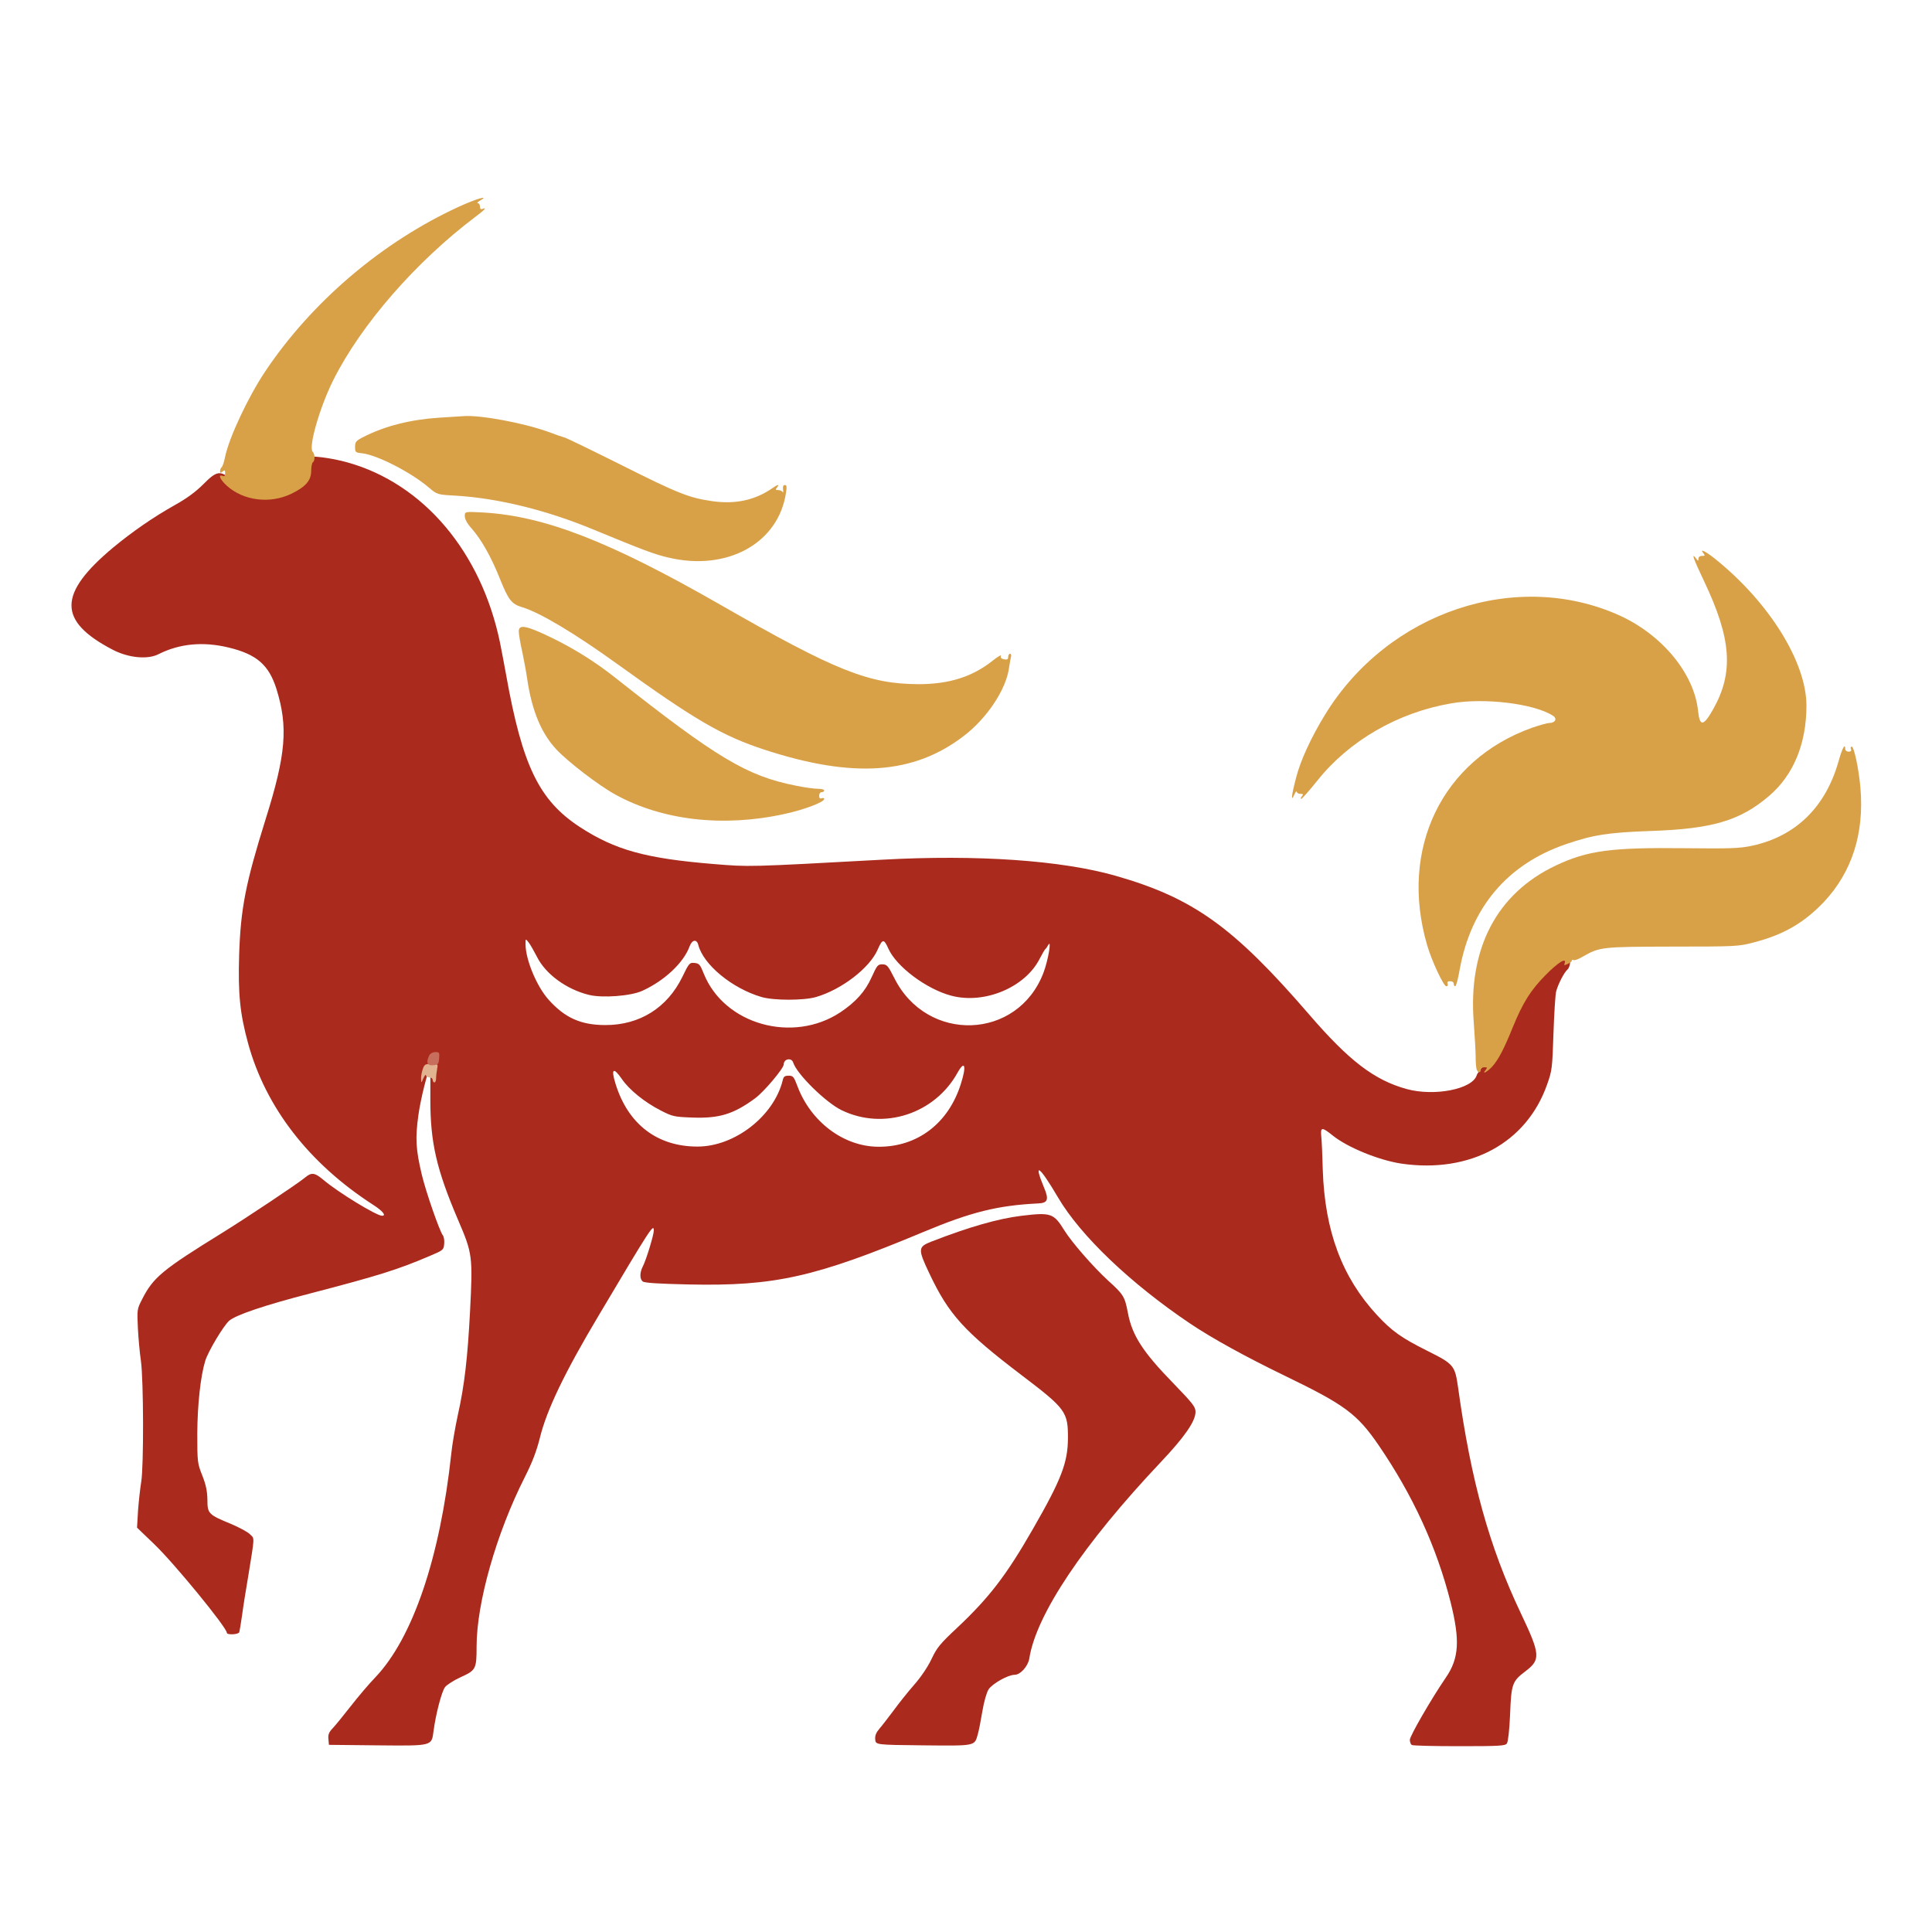
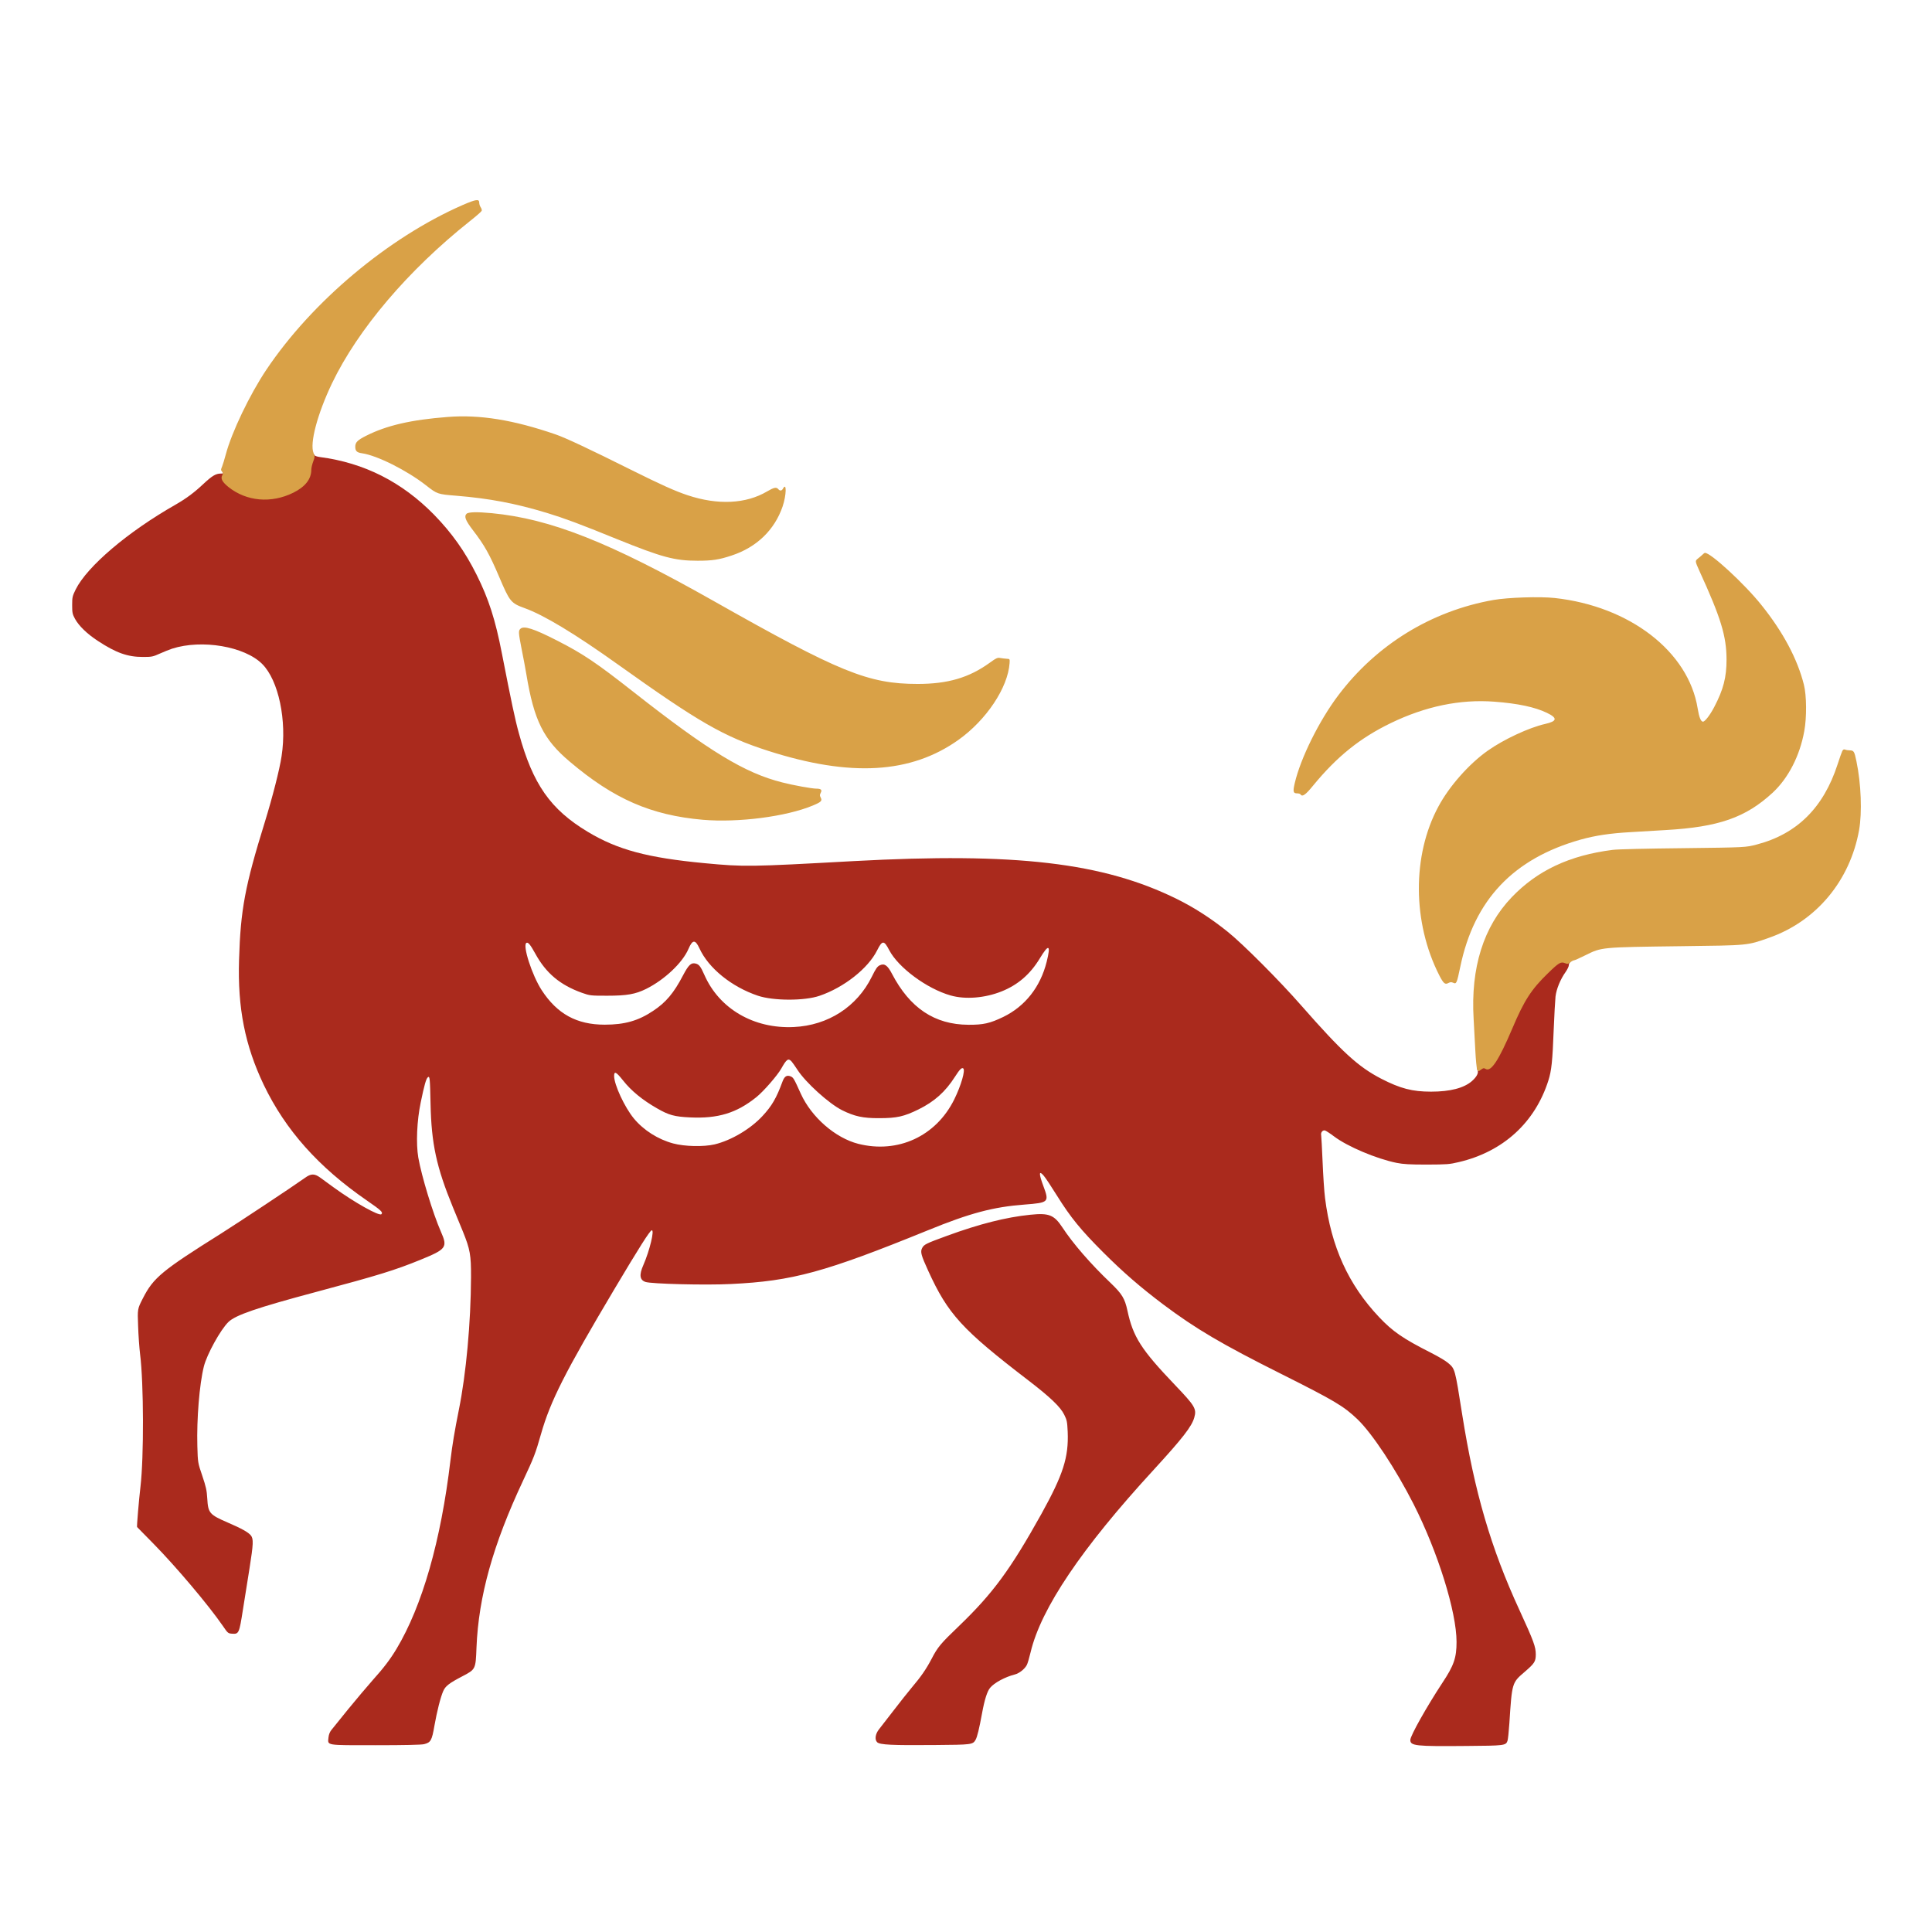
- <svg xmlns="http://www.w3.org/2000/svg" width="120" height="120" viewBox="202.6 -108.4 1144.8 1144.8">
-   <g transform="translate(0,952) scale(0.1,-0.1)" fill="#AA2A1D">
-     <path d="M3848 7894 c-5 -4 -8 -26 -8 -50 0 -57 -33 -95 -117 -135 -117 -56 -230 -38 -326 51 -65 59 -87 55 -167 -26 -44 -44 -97 -83 -165 -121 -132 -74 -254 -159 -368 -253 -328 -274 -330 -435 -5 -605 93 -49 208 -61 274 -27 123 62 263 76 415 39 166 -40 238 -103 283 -245 70 -225 57 -387 -64 -772 -119 -381 -148 -529 -157 -805 -7 -230 5 -348 53 -523 104 -380 361 -712 741 -957 56 -36 80 -65 53 -65 -33 0 -261 139 -348 213 -51 43 -70 46 -109 13 -40 -34 -351 -241 -490 -327 -356 -220 -409 -264 -475 -394 -30 -58 -30 -61 -25 -170 3 -60 11 -148 18 -195 16 -115 17 -625 2 -715 -6 -38 -15 -116 -19 -171 l-6 -102 102 -98 c119 -114 430 -494 430 -525 0 -14 70 -11 74 4 2 6 9 50 16 97 6 47 23 153 37 235 39 241 38 220 11 247 -13 14 -64 41 -113 62 -134 55 -140 61 -140 143 -1 51 -8 87 -30 143 -29 73 -30 79 -30 250 1 169 19 338 47 430 17 56 108 208 142 238 39 34 210 92 481 162 403 105 519 141 710 223 78 33 80 35 83 71 2 21 -2 43 -8 50 -19 24 -101 259 -125 361 -35 148 -39 213 -20 350 13 97 58 275 69 275 2 0 3 -82 2 -182 0 -254 36 -412 164 -712 86 -200 88 -215 71 -546 -14 -269 -33 -437 -72 -610 -16 -74 -34 -178 -39 -230 -66 -614 -228 -1092 -450 -1325 -37 -38 -102 -115 -145 -170 -43 -55 -91 -114 -107 -131 -23 -24 -29 -39 -26 -65 l3 -34 287 -3 c329 -3 321 -5 333 85 13 99 48 234 68 260 11 14 53 41 93 59 90 41 94 48 94 182 0 258 117 670 285 1002 46 91 70 155 90 234 40 164 146 386 349 726 310 522 326 546 326 502 0 -26 -45 -173 -64 -210 -20 -38 -20 -76 -2 -91 10 -9 95 -14 273 -18 508 -11 750 43 1393 312 280 117 437 156 675 168 60 2 68 22 37 95 -65 156 -27 128 83 -59 134 -228 431 -511 785 -749 130 -87 322 -193 559 -308 356 -172 429 -226 557 -413 202 -296 342 -600 425 -927 57 -227 51 -334 -28 -449 -87 -127 -213 -346 -213 -368 0 -13 5 -27 12 -31 7 -4 133 -7 282 -7 236 0 271 2 281 16 7 10 15 79 19 173 7 181 13 196 91 255 91 69 89 99 -28 345 -186 392 -294 780 -371 1335 -19 133 -25 140 -183 219 -154 77 -210 117 -298 212 -207 224 -309 497 -321 861 -2 84 -6 173 -9 199 -5 55 4 55 70 2 88 -70 272 -145 405 -165 407 -59 741 122 863 468 30 84 31 97 38 303 4 118 11 231 16 250 13 46 48 113 67 129 9 8 16 29 16 47 0 34 0 34 -47 34 -45 0 -49 -3 -128 -83 -89 -90 -135 -163 -195 -310 -56 -137 -85 -191 -134 -246 -24 -27 -47 -58 -50 -69 -26 -82 -251 -126 -415 -81 -192 53 -341 167 -578 442 -448 519 -686 690 -1148 822 -320 91 -817 126 -1380 95 -806 -44 -788 -43 -998 -26 -404 33 -586 83 -796 220 -241 158 -340 363 -436 901 -9 50 -25 135 -36 190 -111 538 -453 943 -904 1069 -95 27 -225 43 -237 30z m1360 -2960 c51 -102 174 -192 307 -225 80 -20 250 -7 317 24 132 60 245 167 280 263 15 41 43 45 52 8 30 -116 200 -257 375 -308 73 -21 249 -21 322 0 151 44 317 171 365 280 29 66 37 67 64 7 47 -106 225 -240 373 -279 196 -52 437 49 523 218 15 29 30 55 34 58 4 3 11 13 17 24 22 41 0 -91 -28 -164 -152 -400 -691 -419 -884 -31 -37 73 -43 80 -70 81 -28 0 -32 -6 -64 -76 -38 -85 -94 -147 -185 -208 -282 -187 -689 -73 -810 229 -21 53 -27 60 -54 63 -30 3 -33 0 -73 -83 -89 -182 -252 -285 -455 -285 -145 0 -240 42 -337 150 -71 79 -137 238 -137 330 0 33 0 33 19 9 10 -13 32 -52 49 -85z m1518 -626 c21 -68 194 -238 288 -283 249 -120 551 -21 686 223 43 77 54 41 20 -65 -73 -235 -258 -376 -490 -374 -205 1 -401 148 -480 362 -20 53 -25 59 -51 59 -23 0 -30 -5 -35 -27 -52 -212 -284 -393 -505 -393 -238 0 -411 132 -485 370 -29 92 -14 104 37 30 43 -63 134 -137 230 -186 70 -36 80 -38 187 -42 160 -6 244 20 371 113 54 39 171 179 171 202 0 33 46 42 56 11z" />
-     <path d="M8080 3400 c-140 -17 -311 -66 -535 -153 -80 -31 -81 -44 -12 -189 115 -243 205 -343 547 -603 262 -199 275 -217 274 -375 -1 -143 -39 -243 -207 -535 -158 -276 -260 -408 -449 -586 -103 -96 -121 -119 -153 -187 -22 -46 -63 -107 -103 -152 -36 -41 -90 -109 -120 -150 -31 -41 -68 -90 -84 -108 -21 -25 -28 -42 -26 -65 3 -32 3 -32 285 -35 313 -3 303 -5 323 66 6 20 18 81 27 136 10 59 25 111 37 130 23 34 115 86 154 86 34 0 79 50 87 96 40 260 321 679 778 1163 143 151 207 244 207 299 0 30 -16 50 -133 171 -181 186 -243 283 -268 417 -18 95 -26 108 -117 190 -88 81 -214 225 -259 297 -63 102 -79 108 -253 87z" />
+ <svg xmlns="http://www.w3.org/2000/svg" width="120" height="120" viewBox="0 0 2048 2048">
+   <g transform="translate(0,2048) scale(0.1,-0.1)" fill="#AA2A1D" stroke="none">
+     <path d="M3303 15653 c-3 -10 -12 -33 -19 -52 -8 -18 -14 -49 -14 -69 0 -100 -63 -182 -191 -245 -228 -112 -462 -85 -642 74 -43 37 -47 45 -47 85 0 38 -3 44 -21 44 -18 0 -19 -2 -9 -15 11 -13 8 -15 -19 -15 -53 0 -92 -23 -186 -111 -99 -93 -182 -154 -295 -219 -506 -288 -936 -654 -1058 -899 -34 -70 -37 -81 -37 -165 0 -82 3 -96 30 -146 42 -76 129 -160 244 -235 192 -126 314 -169 476 -169 93 0 105 2 180 36 44 20 103 43 130 52 315 101 769 24 955 -163 173 -173 263 -600 205 -976 -21 -142 -96 -434 -178 -700 -210 -678 -257 -926 -273 -1460 -16 -510 63 -908 262 -1325 230 -479 580 -872 1092 -1225 152 -105 175 -126 155 -146 -23 -23 -287 125 -506 284 -55 40 -119 87 -144 105 -60 43 -97 42 -159 -3 -135 -96 -696 -468 -889 -590 -628 -394 -719 -469 -830 -687 -58 -113 -58 -113 -51 -293 3 -99 13 -234 21 -300 39 -309 41 -1090 4 -1405 -17 -144 -40 -421 -36 -427 1 -1 79 -80 172 -175 242 -246 587 -655 737 -873 53 -78 56 -80 99 -83 71 -5 75 4 114 254 19 121 50 318 70 439 41 258 43 312 15 348 -27 34 -98 74 -245 137 -196 85 -209 101 -218 257 -5 86 -14 124 -53 240 -47 138 -47 138 -52 313 -8 287 22 657 69 845 32 128 177 391 261 472 76 73 300 150 933 319 655 175 834 230 1105 341 272 111 287 131 214 296 -85 194 -205 588 -240 787 -25 148 -15 390 26 585 38 184 57 250 75 265 21 17 23 -4 29 -280 9 -425 62 -670 236 -1095 34 -82 82 -199 107 -260 76 -188 87 -248 86 -485 -2 -480 -52 -1025 -129 -1405 -44 -220 -69 -368 -89 -535 -101 -853 -299 -1544 -572 -1999 -68 -113 -136 -202 -252 -331 -56 -63 -173 -202 -260 -308 -86 -107 -167 -207 -180 -223 -15 -19 -26 -47 -29 -77 -8 -87 -37 -82 499 -82 308 0 485 4 514 11 71 18 83 38 110 195 27 153 65 304 94 369 23 52 63 83 199 154 145 76 144 74 153 307 22 542 175 1090 494 1769 116 248 130 284 190 494 100 351 255 656 775 1531 265 445 377 622 398 628 33 10 -21 -215 -89 -370 -45 -102 -38 -156 23 -177 61 -21 636 -36 907 -22 652 31 995 125 2086 569 448 183 694 248 1025 273 258 20 264 25 200 197 -49 131 -48 170 3 110 18 -20 81 -115 140 -210 146 -234 253 -365 491 -603 212 -212 396 -371 636 -552 347 -260 620 -421 1255 -739 564 -283 658 -339 804 -478 155 -148 406 -527 596 -901 257 -507 455 -1141 455 -1460 0 -169 -28 -250 -151 -435 -165 -251 -339 -560 -339 -604 0 -63 53 -69 595 -64 406 3 417 5 435 54 5 13 14 97 20 187 28 432 27 429 164 546 103 89 115 108 116 182 0 82 -21 140 -173 471 -303 657 -477 1254 -607 2073 -78 492 -75 484 -152 549 -24 21 -104 68 -179 106 -298 151 -405 225 -550 378 -326 345 -508 746 -573 1262 -9 69 -20 242 -26 385 -6 143 -13 269 -15 281 -7 30 17 58 42 50 11 -4 53 -31 94 -62 143 -108 448 -237 664 -281 72 -14 136 -18 320 -18 214 1 238 2 342 27 469 111 806 420 947 866 33 105 43 201 56 540 6 151 15 307 19 347 9 80 52 185 108 263 18 26 33 57 33 69 0 12 5 25 11 29 20 12 -32 33 -82 34 -58 0 -91 -23 -220 -156 -155 -161 -218 -262 -339 -549 -83 -195 -135 -300 -185 -367 -32 -44 -39 -48 -78 -48 -56 0 -91 -23 -76 -51 16 -30 -5 -72 -58 -119 -85 -74 -231 -112 -433 -112 -199 0 -326 33 -530 138 -243 126 -414 283 -845 774 -232 265 -619 653 -780 782 -176 142 -357 258 -539 348 -784 387 -1709 495 -3426 402 -1110 -61 -1157 -62 -1582 -22 -603 57 -921 142 -1237 332 -396 238 -583 505 -730 1043 -41 147 -81 338 -180 845 -70 362 -141 582 -269 838 -124 248 -263 443 -451 636 -340 347 -741 550 -1209 611 -31 4 -56 13 -59 21 -7 19 -22 18 -30 -3z m4111 -5225 c96 -211 341 -409 620 -503 164 -55 493 -56 653 -1 259 88 515 290 611 482 54 108 73 109 128 2 97 -185 398 -408 650 -480 157 -45 365 -28 542 43 172 69 303 182 404 349 96 159 119 148 73 -36 -67 -267 -228 -471 -460 -584 -141 -68 -212 -84 -370 -83 -358 2 -620 177 -810 541 -47 90 -80 113 -130 89 -25 -12 -42 -36 -83 -120 -157 -319 -464 -517 -828 -534 -423 -20 -789 193 -947 552 -40 91 -57 112 -93 121 -48 12 -75 -14 -134 -126 -98 -188 -182 -287 -317 -376 -157 -105 -301 -146 -513 -146 -297 0 -504 114 -668 366 -102 157 -205 475 -162 501 18 11 42 -19 95 -115 113 -206 262 -331 493 -414 85 -30 91 -31 267 -31 211 0 300 16 414 72 195 97 386 277 449 424 43 100 72 102 116 7z m977 -1200 c11 -13 39 -52 62 -88 86 -134 334 -359 474 -429 131 -65 221 -85 393 -84 187 0 262 17 417 93 168 83 284 186 386 346 50 78 71 99 87 89 26 -16 -21 -180 -95 -330 -193 -390 -597 -576 -1017 -470 -243 62 -496 282 -609 531 -73 162 -79 172 -108 184 -41 17 -66 0 -87 -57 -63 -172 -112 -257 -212 -364 -126 -136 -331 -258 -507 -300 -116 -27 -316 -23 -439 10 -160 43 -314 140 -417 265 -98 119 -209 358 -209 450 0 56 22 44 96 -49 84 -107 206 -207 359 -294 125 -72 183 -88 350 -96 296 -14 493 46 703 215 76 61 223 230 264 303 56 100 74 113 109 75z M10920 7603 c-256 -26 -540 -98 -881 -223 -225 -82 -244 -92 -264 -130 -21 -40 -11 -76 64 -240 210 -461 358 -623 1065 -1165 228 -175 337 -279 377 -361 29 -58 32 -75 37 -182 11 -271 -48 -453 -278 -869 -328 -589 -514 -843 -874 -1189 -196 -188 -225 -222 -291 -349 -56 -107 -113 -190 -211 -305 -39 -47 -127 -157 -194 -245 -68 -88 -136 -176 -152 -196 -39 -49 -48 -109 -20 -137 28 -28 158 -34 612 -30 393 3 402 4 432 56 17 31 38 116 68 280 27 147 55 234 86 271 44 53 159 115 262 141 47 12 105 58 127 101 8 15 26 76 40 135 110 463 539 1101 1305 1934 306 334 403 458 430 554 26 92 8 122 -206 346 -358 375 -443 508 -503 788 -28 129 -57 176 -180 294 -209 199 -397 416 -508 585 -89 135 -143 157 -343 136z" />
  </g>
-   <g transform="translate(0,952) scale(0.1,-0.1)" fill="#D9A147">
-     <path d="M4749 9381 c-457 -209 -875 -564 -1153 -980 -101 -152 -212 -389 -236 -503 -6 -32 -16 -60 -21 -63 -5 -4 -9 -13 -9 -22 0 -13 3 -13 15 -3 13 10 15 9 15 -10 0 -16 -4 -20 -15 -16 -29 11 -15 -22 26 -59 98 -88 254 -108 381 -47 86 42 118 79 118 137 0 24 5 47 10 50 13 8 13 48 -1 62 -27 27 43 268 123 427 165 328 488 699 842 966 56 42 69 57 41 46 -10 -4 -15 1 -15 14 0 11 -6 20 -12 20 -7 1 -2 7 12 15 61 35 -20 12 -121 -34z" />
-     <path d="M4628 8129 c-169 -11 -321 -49 -448 -114 -45 -23 -50 -29 -50 -59 0 -32 2 -34 43 -38 89 -11 287 -112 393 -202 51 -43 51 -43 160 -49 252 -15 540 -86 819 -202 291 -120 357 -145 438 -164 351 -85 658 84 701 387 5 32 3 42 -7 42 -10 0 -13 -9 -11 -27 2 -16 1 -22 -2 -15 -3 6 -15 12 -26 12 -17 0 -18 3 -8 15 17 21 4 19 -28 -4 -101 -70 -217 -96 -353 -77 -140 20 -203 45 -538 213 -168 84 -319 157 -335 163 -17 5 -62 20 -101 35 -146 53 -409 102 -505 93 -8 0 -72 -5 -142 -9z" />
-     <path d="M4780 7546 c0 -18 14 -44 41 -74 58 -66 116 -169 167 -297 51 -127 69 -150 132 -169 106 -32 312 -155 570 -341 452 -326 617 -422 865 -503 526 -172 886 -147 1183 82 137 105 250 275 267 403 4 27 9 56 12 66 2 9 0 17 -6 17 -6 0 -11 -8 -11 -19 0 -14 -6 -17 -24 -14 -17 4 -23 10 -19 21 4 8 -18 -4 -48 -28 -120 -96 -259 -140 -439 -140 -297 1 -491 78 -1178 472 -653 374 -1037 523 -1399 545 -113 6 -113 6 -113 -21z" />
-     <path d="M12120 7325 c10 -13 9 -15 -9 -15 -13 0 -21 -6 -21 -17 0 -15 -2 -14 -15 3 -30 39 -13 -7 49 -137 162 -341 176 -540 53 -758 -57 -101 -79 -104 -89 -11 -22 220 -210 450 -463 566 -612 278 -1374 23 -1747 -586 -83 -135 -146 -272 -172 -374 -28 -107 -32 -149 -11 -101 8 17 14 24 15 18 0 -7 10 -13 21 -13 18 0 19 -2 9 -15 -7 -8 -8 -15 -4 -15 5 0 49 50 98 111 187 234 475 401 790 455 196 35 492 -1 604 -73 27 -17 14 -43 -22 -43 -12 0 -57 -13 -101 -28 -534 -190 -789 -717 -623 -1287 27 -94 98 -245 114 -245 8 0 11 6 8 15 -4 10 0 15 15 15 12 0 21 -6 21 -15 0 -8 4 -15 9 -15 5 0 17 44 26 97 67 371 283 626 630 745 161 55 250 69 500 78 367 12 532 61 704 208 144 123 221 309 221 535 0 258 -222 614 -543 871 -57 45 -93 62 -67 31z" />
-     <path d="M5100 6863 c0 -16 9 -71 21 -123 11 -52 24 -124 29 -160 28 -188 83 -320 172 -416 70 -75 253 -215 350 -268 279 -154 641 -195 1003 -115 116 25 235 70 235 89 0 5 -7 7 -15 4 -10 -4 -15 0 -15 15 0 12 6 21 15 21 8 0 15 5 15 10 0 6 -17 10 -37 10 -21 0 -81 8 -133 19 -288 57 -467 164 -1068 639 -117 93 -243 172 -379 238 -149 72 -193 80 -193 37z" />
-     <path d="M12922 6099 c-76 -275 -253 -449 -512 -506 -75 -16 -123 -18 -403 -15 -435 5 -574 -14 -761 -102 -352 -166 -523 -494 -487 -935 6 -80 11 -172 11 -203 0 -31 3 -63 6 -72 8 -20 24 -21 24 -1 0 9 9 15 21 15 18 0 19 -2 9 -15 -27 -32 9 -13 39 20 37 42 69 104 121 232 60 147 106 220 195 310 74 75 126 107 112 68 -5 -12 -2 -12 18 -3 14 6 25 15 25 20 0 5 4 6 10 3 5 -3 29 5 52 19 104 59 109 60 533 61 374 0 394 1 480 24 178 45 301 117 419 241 166 177 239 406 216 675 -10 115 -38 245 -52 245 -6 0 -8 -7 -4 -15 4 -10 -1 -15 -14 -15 -11 0 -20 7 -20 15 0 38 -17 8 -38 -66z" />
-   </g>
-   <g transform="translate(0,952) scale(0.1,-0.1)" fill="#E2B391">
-     <path d="M4531 4269 c-6 -18 -11 -44 -10 -58 1 -26 1 -26 14 4 8 17 14 24 15 18 0 -7 9 -13 20 -13 11 0 20 -7 20 -15 0 -8 5 -15 10 -15 6 0 10 11 10 24 0 13 3 38 6 55 6 31 6 31 -34 31 -36 0 -41 -3 -51 -31z" />
-   </g>
-   <g transform="translate(0,952) scale(0.1,-0.1)" fill="#C76E5C">
-     <path d="M4570 4351 c-21 -41 -13 -63 23 -59 29 3 32 6 35 41 3 34 1 37 -22 37 -15 0 -30 -8 -36 -19z" />
+   <g transform="translate(0,2048) scale(0.1,-0.1)" fill="#D9A147" stroke="none">
+     <path d="M4903 18306 c-788 -345 -1596 -1024 -2080 -1746 -177 -265 -366 -660 -429 -895 -14 -52 -32 -112 -40 -131 -14 -33 -14 -38 0 -52 13 -13 13 -19 1 -42 -18 -34 2 -70 66 -122 191 -153 453 -177 688 -61 127 63 191 145 191 244 0 19 9 57 20 86 18 49 18 54 4 90 -43 102 40 414 196 741 275 572 807 1198 1460 1717 67 53 123 102 126 110 3 8 -1 24 -10 37 -9 12 -16 35 -16 50 0 41 -34 36 -177 -26z M4745 16060 c-388 -30 -647 -90 -863 -199 -92 -46 -116 -70 -116 -116 0 -46 16 -62 72 -70 159 -23 473 -180 677 -339 120 -94 123 -95 323 -111 351 -29 622 -80 962 -183 183 -56 348 -117 738 -276 480 -194 613 -230 857 -230 156 0 228 11 360 55 265 87 455 270 541 520 41 121 44 264 4 189 -13 -24 -33 -26 -50 -5 -20 24 -46 18 -118 -24 -224 -133 -523 -147 -842 -41 -133 44 -284 112 -605 272 -435 217 -690 337 -795 373 -447 154 -804 212 -1145 185z M4945 15033 c-27 -27 -11 -70 68 -173 123 -160 176 -255 278 -494 112 -264 124 -279 269 -332 204 -73 534 -272 985 -594 863 -616 1126 -768 1600 -920 871 -279 1510 -242 2015 117 296 211 524 553 542 813 3 45 3 45 -32 47 -19 1 -49 5 -67 8 -28 6 -42 0 -115 -53 -217 -156 -441 -222 -760 -222 -524 0 -826 123 -2168 882 -1097 620 -1723 868 -2345 928 -159 15 -251 13 -270 -7z M18050 14603 c-8 -8 -30 -27 -49 -42 -34 -27 -34 -27 13 -132 229 -500 287 -692 288 -939 0 -191 -33 -318 -130 -504 -46 -88 -99 -156 -120 -156 -22 0 -41 47 -56 140 -97 603 -720 1084 -1516 1171 -157 17 -495 6 -649 -21 -657 -116 -1239 -473 -1644 -1010 -203 -269 -400 -666 -462 -931 -21 -90 -17 -109 24 -109 16 0 33 -4 36 -10 19 -31 54 -7 135 93 253 308 497 504 823 662 368 178 734 254 1096 227 251 -19 431 -57 558 -118 115 -55 111 -89 -17 -118 -170 -38 -441 -164 -610 -284 -197 -139 -407 -376 -522 -591 -280 -517 -276 -1231 9 -1790 45 -87 61 -101 97 -81 20 10 31 11 51 2 34 -16 38 -5 75 171 147 708 562 1146 1276 1347 154 43 312 67 530 79 104 6 270 16 369 22 564 32 850 132 1137 397 165 154 287 390 334 652 27 144 25 379 -4 492 -68 272 -221 559 -449 843 -181 227 -543 560 -600 554 -4 0 -15 -7 -23 -16z M5516 13814 c-22 -21 -20 -42 13 -212 17 -81 39 -203 51 -272 81 -488 181 -689 460 -924 467 -396 862 -568 1410 -616 375 -32 883 33 1166 151 89 37 102 50 84 84 -11 21 -11 29 0 51 17 31 3 44 -46 44 -47 0 -246 36 -362 66 -398 100 -776 330 -1578 960 -393 309 -536 405 -809 544 -248 127 -353 160 -389 124z M19529 12519 c-6 -13 -29 -76 -50 -142 -149 -458 -429 -737 -856 -849 -118 -31 -118 -31 -778 -39 -388 -4 -697 -11 -750 -18 -457 -58 -798 -218 -1070 -502 -300 -313 -436 -748 -404 -1289 5 -85 13 -236 18 -336 5 -100 14 -191 20 -203 12 -21 12 -21 40 0 24 18 31 19 49 8 57 -35 138 88 282 426 127 301 203 418 382 591 113 110 134 122 178 104 25 -11 33 -9 56 9 15 12 32 21 39 21 7 0 61 24 121 54 174 86 160 85 1019 96 715 9 692 6 930 90 499 176 855 603 952 1140 33 187 22 490 -28 730 -22 106 -27 115 -72 116 -18 0 -40 4 -49 8 -12 5 -20 1 -29 -15z" />
  </g>
</svg>
